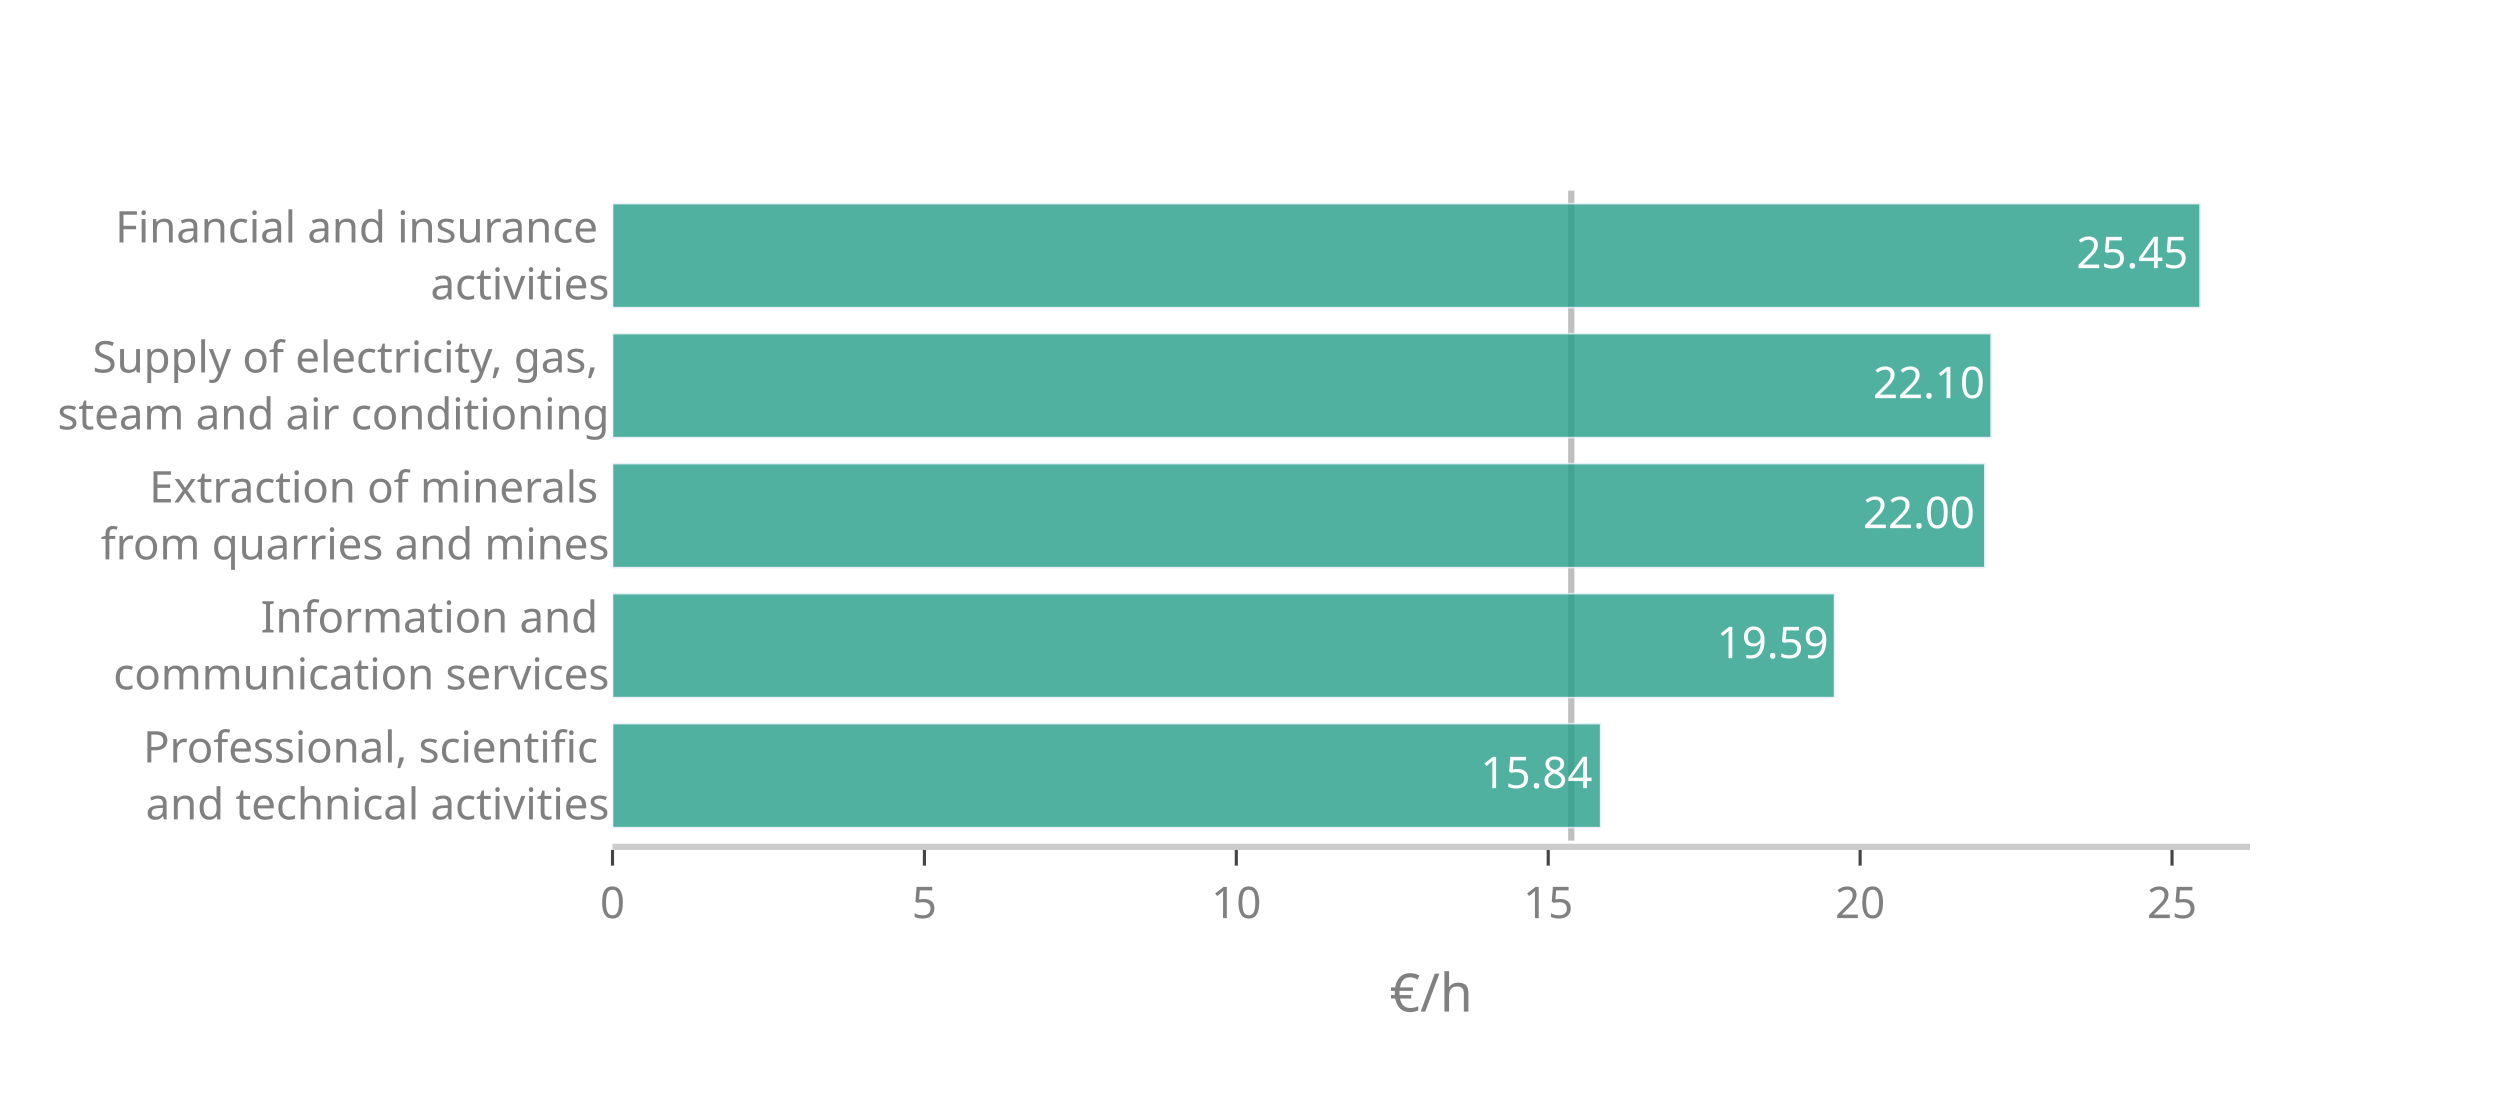
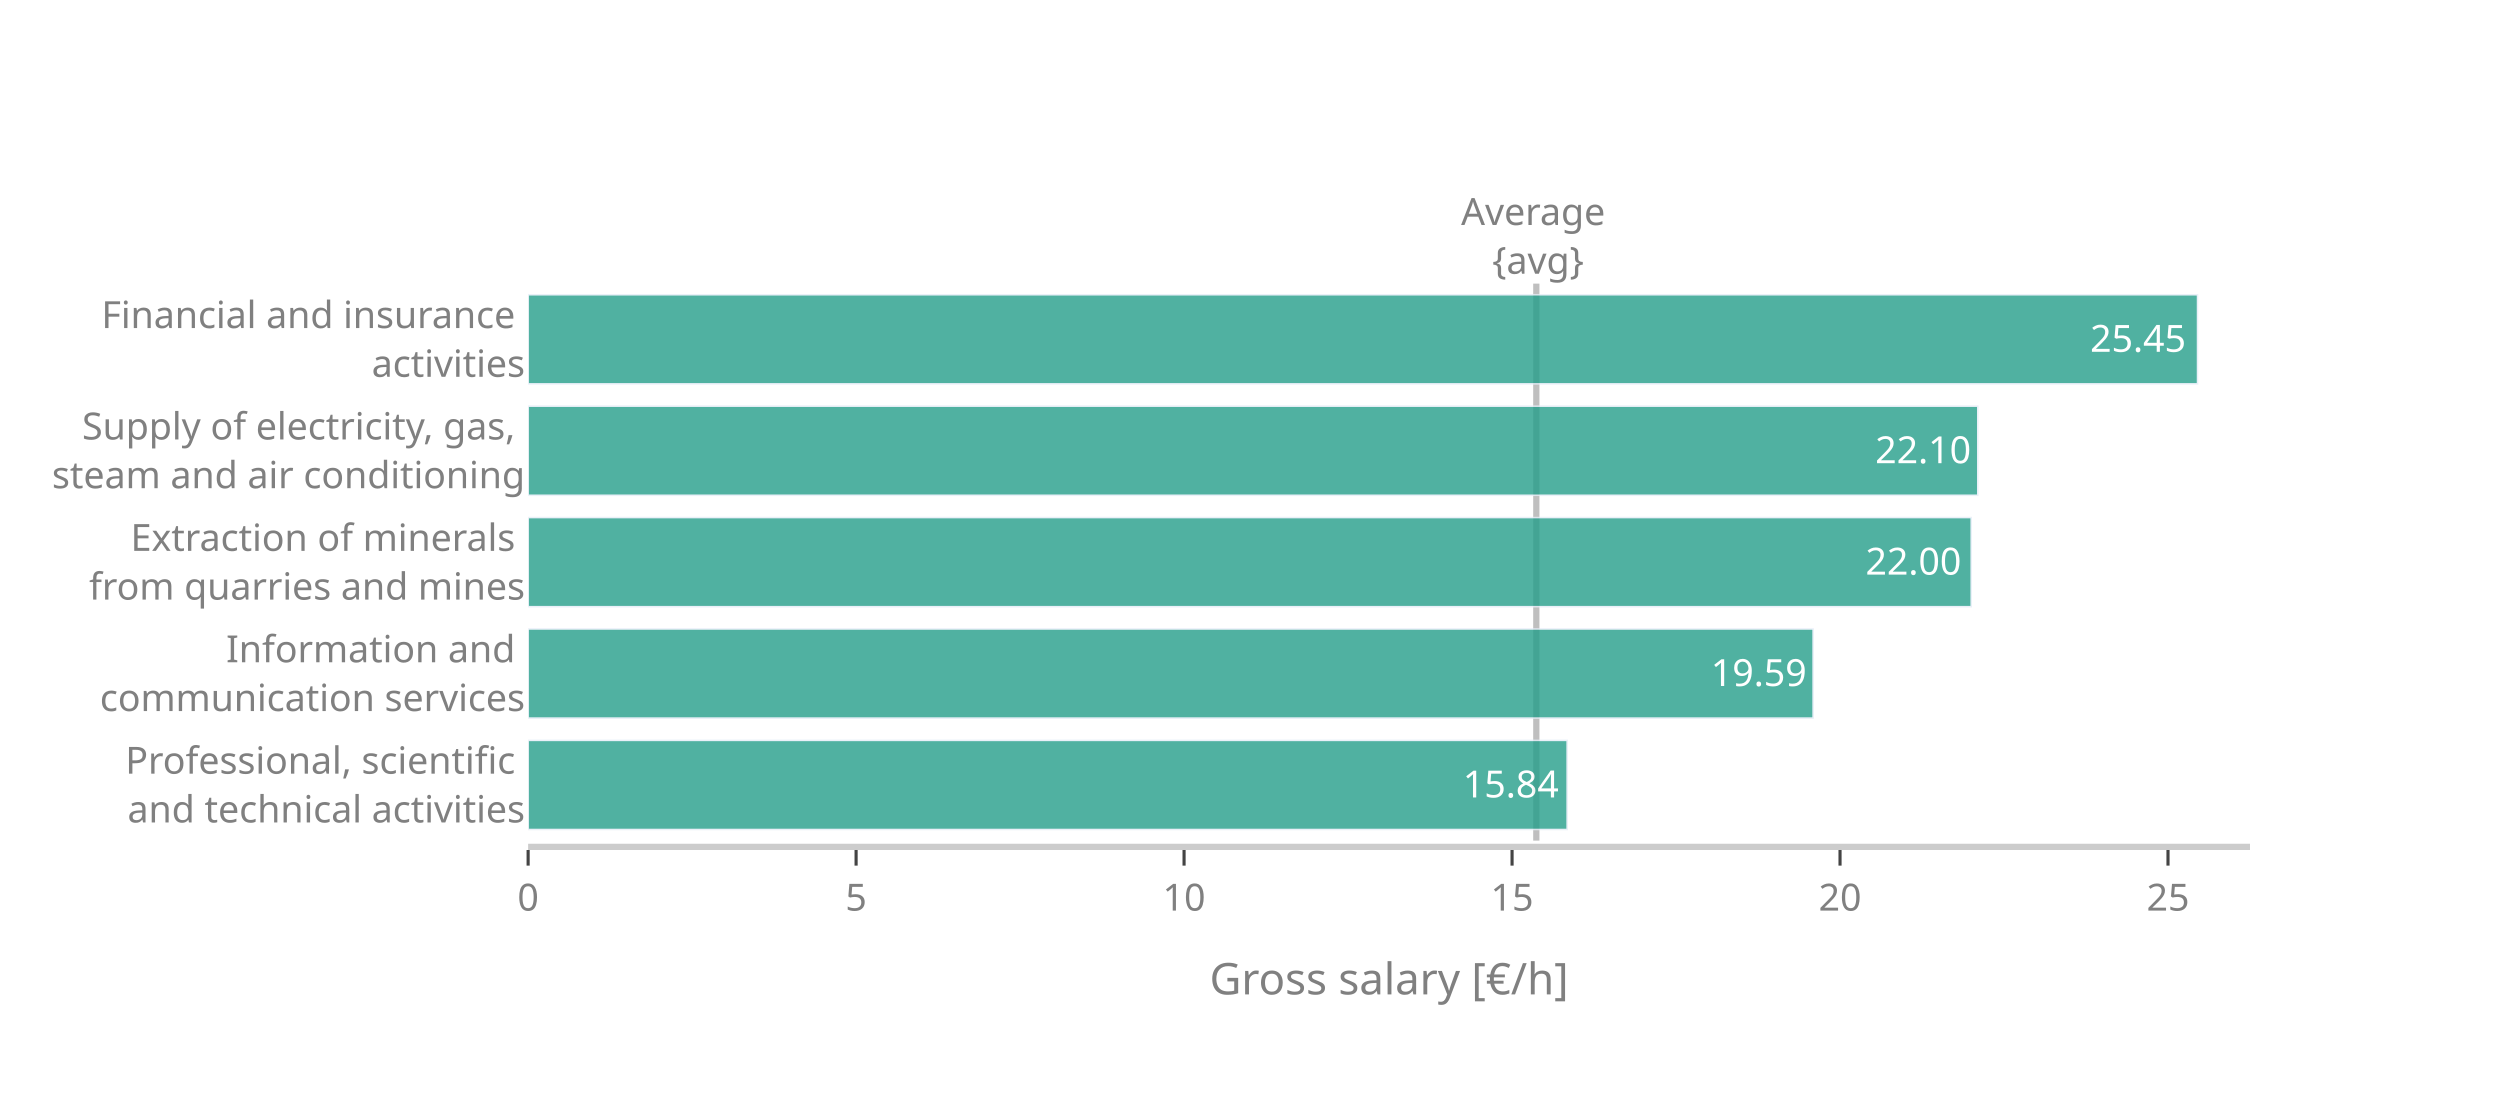
<svg xmlns="http://www.w3.org/2000/svg" class="main-svg" width="800" height="350" style="" viewBox="0 0 800 350">
  <rect x="0" y="0" width="800" height="350" style="fill: rgb(255, 255, 255); fill-opacity: 1;" />
-   <defs id="defs-821e5a">
+   <defs id="defs-86144c">
    <g class="clips">
-       <clipPath id="clip821e5axyplot" class="plotclip">
-         <rect width="524" height="210" />
+       <clipPath id="clip86144cxyplot" class="plotclip">
+         <rect width="551" height="210" />
      </clipPath>
-       <clipPath class="axesclip" id="clip821e5ax">
-         <rect x="196" y="0" width="524" height="350" />
+       <clipPath class="axesclip" id="clip86144cx">
+         <rect x="169" y="0" width="551" height="350" />
      </clipPath>
-       <clipPath class="axesclip" id="clip821e5ay">
+       <clipPath class="axesclip" id="clip86144cy">
        <rect x="0" y="60" width="800" height="210" />
      </clipPath>
-       <clipPath class="axesclip" id="clip821e5axy">
-         <rect x="196" y="60" width="524" height="210" />
+       <clipPath class="axesclip" id="clip86144cxy">
+         <rect x="169" y="60" width="551" height="210" />
      </clipPath>
    </g>
    <g class="gradients" />
    <g class="patterns" />
  </defs>
  <g class="bglayer" />
  <g class="layer-below">
    <g class="imagelayer" />
    <g class="shapelayer" />
  </g>
  <g class="cartesianlayer">
    <g class="subplot xy">
      <g class="layer-subplot">
        <g class="shapelayer">
-           <path data-index="0" fill-rule="evenodd" d="M502.81,269L502.81,61" clip-path="url(#clip821e5axy)" style="opacity: 0.5; stroke: rgb(128, 128, 128); stroke-opacity: 1; fill: rgb(0, 0, 0); fill-opacity: 0; stroke-width: 2px;" />
+           <path data-index="0" fill-rule="evenodd" d="M491.62,269L491.62,90.76" clip-path="url(#clip86144cxy)" style="opacity: 0.5; stroke: rgb(128, 128, 128); stroke-opacity: 1; fill: rgb(0, 0, 0); fill-opacity: 0; stroke-width: 2px;" />
        </g>
        <g class="imagelayer" />
      </g>
      <g class="gridlayer">
        <g class="x">
-           <path class="xgrid crisp" transform="translate(295.81,0)" d="M0,60v210" style="stroke: rgb(255, 255, 255); stroke-opacity: 1; stroke-width: 1px;" />
-           <path class="xgrid crisp" transform="translate(395.62,0)" d="M0,60v210" style="stroke: rgb(255, 255, 255); stroke-opacity: 1; stroke-width: 1px;" />
-           <path class="xgrid crisp" transform="translate(495.43,0)" d="M0,60v210" style="stroke: rgb(255, 255, 255); stroke-opacity: 1; stroke-width: 1px;" />
-           <path class="xgrid crisp" transform="translate(595.24,0)" d="M0,60v210" style="stroke: rgb(255, 255, 255); stroke-opacity: 1; stroke-width: 1px;" />
-           <path class="xgrid crisp" transform="translate(695.05,0)" d="M0,60v210" style="stroke: rgb(255, 255, 255); stroke-opacity: 1; stroke-width: 1px;" />
+           <path class="xgrid crisp" transform="translate(273.95,0)" d="M0,60v210" style="stroke: rgb(255, 255, 255); stroke-opacity: 1; stroke-width: 1px;" />
+           <path class="xgrid crisp" transform="translate(378.9,0)" d="M0,60v210" style="stroke: rgb(255, 255, 255); stroke-opacity: 1; stroke-width: 1px;" />
+           <path class="xgrid crisp" transform="translate(483.86,0)" d="M0,60v210" style="stroke: rgb(255, 255, 255); stroke-opacity: 1; stroke-width: 1px;" />
+           <path class="xgrid crisp" transform="translate(588.81,0)" d="M0,60v210" style="stroke: rgb(255, 255, 255); stroke-opacity: 1; stroke-width: 1px;" />
+           <path class="xgrid crisp" transform="translate(693.76,0)" d="M0,60v210" style="stroke: rgb(255, 255, 255); stroke-opacity: 1; stroke-width: 1px;" />
        </g>
        <g class="y" />
      </g>
      <g class="zerolinelayer">
-         <path class="xzl zl crisp" transform="translate(196,0)" d="M0,60v210" style="stroke: rgb(255, 255, 255); stroke-opacity: 1; stroke-width: 2px;" />
+         <path class="xzl zl crisp" transform="translate(169,0)" d="M0,60v210" style="stroke: rgb(255, 255, 255); stroke-opacity: 1; stroke-width: 2px;" />
      </g>
      <path class="xlines-below" />
      <path class="ylines-below" />
      <g class="overlines-below" />
      <g class="xaxislayer-below" />
      <g class="yaxislayer-below" />
      <g class="overaxes-below" />
-       <g class="plot" transform="translate(196,60)" clip-path="url(#clip821e5axyplot)">
+       <g class="plot" transform="translate(169,60)" clip-path="url(#clip86144cxyplot)">
        <g class="barlayer mlayer">
          <g class="trace bars" style="opacity: 0.8;">
            <g class="points">
              <g class="point">
-                 <path d="M0,204.84V171.56H316.2V204.84Z" style="vector-effect: non-scaling-stroke; opacity: 1; stroke-width: 0.5px; fill: rgb(36, 158, 137); fill-opacity: 1; stroke: rgb(229, 236, 246); stroke-opacity: 1;" />
-                 <text class="bartext bartext-inside" text-anchor="middle" data-notex="1" x="0" y="0" style="font-family: Bahnschrift; font-size: 14px; fill: rgb(255, 255, 255); fill-opacity: 1; white-space: pre;" transform="translate(295.6687,192.2)">15.84 </text>
+                 <path d="M0,205.44V176.92H332.49V205.44Z" style="vector-effect: non-scaling-stroke; opacity: 1; stroke-width: 0.5px; fill: rgb(36, 158, 137); fill-opacity: 1; stroke: rgb(229, 236, 246); stroke-opacity: 1;" />
+                 <text class="bartext bartext-inside" text-anchor="middle" data-notex="1" x="0" y="0" style="font-family: 'Bahnschrift Light'; font-size: 12px; fill: rgb(255, 255, 255); fill-opacity: 1; white-space: pre;" transform="translate(314.4588,195.18)">15.84 </text>
              </g>
              <g class="point">
-                 <path d="M0,163.24V129.96H391.05V163.24Z" style="vector-effect: non-scaling-stroke; opacity: 1; stroke-width: 0.5px; fill: rgb(36, 158, 137); fill-opacity: 1; stroke: rgb(229, 236, 246); stroke-opacity: 1;" />
-                 <text class="bartext bartext-inside" text-anchor="middle" data-notex="1" x="0" y="0" style="font-family: Bahnschrift; font-size: 14px; fill: rgb(255, 255, 255); fill-opacity: 1; white-space: pre;" transform="translate(371.2531,150.6)">19.59 </text>
+                 <path d="M0,169.79V141.27H411.2V169.79Z" style="vector-effect: non-scaling-stroke; opacity: 1; stroke-width: 0.5px; fill: rgb(36, 158, 137); fill-opacity: 1; stroke: rgb(229, 236, 246); stroke-opacity: 1;" />
+                 <text class="bartext bartext-inside" text-anchor="middle" data-notex="1" x="0" y="0" style="font-family: 'Bahnschrift Light'; font-size: 12px; fill: rgb(255, 255, 255); fill-opacity: 1; white-space: pre;" transform="translate(393.8094,159.53)">19.59 </text>
              </g>
              <g class="point">
-                 <path d="M0,121.64V88.36H439.16V121.64Z" style="vector-effect: non-scaling-stroke; opacity: 1; stroke-width: 0.5px; fill: rgb(36, 158, 137); fill-opacity: 1; stroke: rgb(229, 236, 246); stroke-opacity: 1;" />
-                 <text class="bartext bartext-inside" text-anchor="middle" data-notex="1" x="0" y="0" style="font-family: Bahnschrift; font-size: 14px; fill: rgb(255, 255, 255); fill-opacity: 1; white-space: pre;" transform="translate(418.0663,109)">22.00 </text>
+                 <path d="M0,134.14V105.62H461.79V134.14Z" style="vector-effect: non-scaling-stroke; opacity: 1; stroke-width: 0.5px; fill: rgb(36, 158, 137); fill-opacity: 1; stroke: rgb(229, 236, 246); stroke-opacity: 1;" />
+                 <text class="bartext bartext-inside" text-anchor="middle" data-notex="1" x="0" y="0" style="font-family: 'Bahnschrift Light'; font-size: 12px; fill: rgb(255, 255, 255); fill-opacity: 1; white-space: pre;" transform="translate(443.29,123.88)">22.00 </text>
              </g>
              <g class="point">
-                 <path d="M0,80.04V46.76H441.16V80.04Z" style="vector-effect: non-scaling-stroke; opacity: 1; stroke-width: 0.5px; fill: rgb(36, 158, 137); fill-opacity: 1; stroke: rgb(229, 236, 246); stroke-opacity: 1;" />
-                 <text class="bartext bartext-inside" text-anchor="middle" data-notex="1" x="0" y="0" style="font-family: Bahnschrift; font-size: 14px; fill: rgb(255, 255, 255); fill-opacity: 1; white-space: pre;" transform="translate(421.2694,67.4)">22.10 </text>
+                 <path d="M0,98.49V69.97H463.89V98.49Z" style="vector-effect: non-scaling-stroke; opacity: 1; stroke-width: 0.5px; fill: rgb(36, 158, 137); fill-opacity: 1; stroke: rgb(229, 236, 246); stroke-opacity: 1;" />
+                 <text class="bartext bartext-inside" text-anchor="middle" data-notex="1" x="0" y="0" style="font-family: 'Bahnschrift Light'; font-size: 12px; fill: rgb(255, 255, 255); fill-opacity: 1; white-space: pre;" transform="translate(446.4056,88.23)">22.10 </text>
              </g>
              <g class="point">
-                 <path d="M0,38.44V5.16H508.03V38.44Z" style="vector-effect: non-scaling-stroke; opacity: 1; stroke-width: 0.5px; fill: rgb(36, 158, 137); fill-opacity: 1; stroke: rgb(229, 236, 246); stroke-opacity: 1;" />
-                 <text class="bartext bartext-inside" text-anchor="middle" data-notex="1" x="0" y="0" style="font-family: Bahnschrift; font-size: 14px; fill: rgb(255, 255, 255); fill-opacity: 1; white-space: pre;" transform="translate(486.3425,25.8)">25.45 </text>
+                 <path d="M0,62.84V34.32H534.21V62.84Z" style="vector-effect: non-scaling-stroke; opacity: 1; stroke-width: 0.5px; fill: rgb(36, 158, 137); fill-opacity: 1; stroke: rgb(229, 236, 246); stroke-opacity: 1;" />
+                 <text class="bartext bartext-inside" text-anchor="middle" data-notex="1" x="0" y="0" style="font-family: 'Bahnschrift Light'; font-size: 12px; fill: rgb(255, 255, 255); fill-opacity: 1; white-space: pre;" transform="translate(515.1788,52.58)">25.45 </text>
              </g>
            </g>
          </g>
        </g>
      </g>
      <g class="overplot" />
-       <path class="xlines-above crisp" d="M196,271H720" style="fill: none; stroke-width: 2px; stroke: rgb(204, 204, 204); stroke-opacity: 1;" />
+       <path class="xlines-above crisp" d="M169,271H720" style="fill: none; stroke-width: 2px; stroke: rgb(204, 204, 204); stroke-opacity: 1;" />
      <path class="ylines-above crisp" d="M0,0" style="fill: none;" />
      <g class="overlines-above" />
      <g class="xaxislayer-above">
-         <path class="xtick ticks crisp" d="M0,272v5" transform="translate(196,0)" style="stroke: rgb(68, 68, 68); stroke-opacity: 1; stroke-width: 1px;" />
-         <path class="xtick ticks crisp" d="M0,272v5" transform="translate(295.81,0)" style="stroke: rgb(68, 68, 68); stroke-opacity: 1; stroke-width: 1px;" />
-         <path class="xtick ticks crisp" d="M0,272v5" transform="translate(395.62,0)" style="stroke: rgb(68, 68, 68); stroke-opacity: 1; stroke-width: 1px;" />
-         <path class="xtick ticks crisp" d="M0,272v5" transform="translate(495.43,0)" style="stroke: rgb(68, 68, 68); stroke-opacity: 1; stroke-width: 1px;" />
-         <path class="xtick ticks crisp" d="M0,272v5" transform="translate(595.24,0)" style="stroke: rgb(68, 68, 68); stroke-opacity: 1; stroke-width: 1px;" />
-         <path class="xtick ticks crisp" d="M0,272v5" transform="translate(695.05,0)" style="stroke: rgb(68, 68, 68); stroke-opacity: 1; stroke-width: 1px;" />
+         <path class="xtick ticks crisp" d="M0,272v5" transform="translate(169,0)" style="stroke: rgb(68, 68, 68); stroke-opacity: 1; stroke-width: 1px;" />
+         <path class="xtick ticks crisp" d="M0,272v5" transform="translate(273.95,0)" style="stroke: rgb(68, 68, 68); stroke-opacity: 1; stroke-width: 1px;" />
+         <path class="xtick ticks crisp" d="M0,272v5" transform="translate(378.9,0)" style="stroke: rgb(68, 68, 68); stroke-opacity: 1; stroke-width: 1px;" />
+         <path class="xtick ticks crisp" d="M0,272v5" transform="translate(483.86,0)" style="stroke: rgb(68, 68, 68); stroke-opacity: 1; stroke-width: 1px;" />
+         <path class="xtick ticks crisp" d="M0,272v5" transform="translate(588.81,0)" style="stroke: rgb(68, 68, 68); stroke-opacity: 1; stroke-width: 1px;" />
+         <path class="xtick ticks crisp" d="M0,272v5" transform="translate(693.76,0)" style="stroke: rgb(68, 68, 68); stroke-opacity: 1; stroke-width: 1px;" />
        <g class="xtick">
-           <text text-anchor="middle" x="0" y="293.8" transform="translate(196,0)" style="font-family: Bahnschrift; font-size: 14px; fill: rgb(128, 128, 128); fill-opacity: 1; white-space: pre; opacity: 1;">0</text>
+           <text text-anchor="middle" x="0" y="291.4" transform="translate(169,0)" style="font-family: 'Bahnschrift Light'; font-size: 12px; fill: rgb(128, 128, 128); fill-opacity: 1; white-space: pre; opacity: 1;">0</text>
        </g>
        <g class="xtick">
-           <text text-anchor="middle" x="0" y="293.8" style="font-family: Bahnschrift; font-size: 14px; fill: rgb(128, 128, 128); fill-opacity: 1; white-space: pre; opacity: 1;" transform="translate(295.81,0)">5</text>
+           <text text-anchor="middle" x="0" y="291.4" style="font-family: 'Bahnschrift Light'; font-size: 12px; fill: rgb(128, 128, 128); fill-opacity: 1; white-space: pre; opacity: 1;" transform="translate(273.95,0)">5</text>
        </g>
        <g class="xtick">
-           <text text-anchor="middle" x="0" y="293.8" style="font-family: Bahnschrift; font-size: 14px; fill: rgb(128, 128, 128); fill-opacity: 1; white-space: pre; opacity: 1;" transform="translate(395.62,0)">10</text>
+           <text text-anchor="middle" x="0" y="291.4" style="font-family: 'Bahnschrift Light'; font-size: 12px; fill: rgb(128, 128, 128); fill-opacity: 1; white-space: pre; opacity: 1;" transform="translate(378.9,0)">10</text>
        </g>
        <g class="xtick">
-           <text text-anchor="middle" x="0" y="293.8" style="font-family: Bahnschrift; font-size: 14px; fill: rgb(128, 128, 128); fill-opacity: 1; white-space: pre; opacity: 1;" transform="translate(495.43,0)">15</text>
+           <text text-anchor="middle" x="0" y="291.4" style="font-family: 'Bahnschrift Light'; font-size: 12px; fill: rgb(128, 128, 128); fill-opacity: 1; white-space: pre; opacity: 1;" transform="translate(483.86,0)">15</text>
        </g>
        <g class="xtick">
-           <text text-anchor="middle" x="0" y="293.8" style="font-family: Bahnschrift; font-size: 14px; fill: rgb(128, 128, 128); fill-opacity: 1; white-space: pre; opacity: 1;" transform="translate(595.24,0)">20</text>
+           <text text-anchor="middle" x="0" y="291.4" style="font-family: 'Bahnschrift Light'; font-size: 12px; fill: rgb(128, 128, 128); fill-opacity: 1; white-space: pre; opacity: 1;" transform="translate(588.81,0)">20</text>
        </g>
        <g class="xtick">
-           <text text-anchor="middle" x="0" y="293.8" style="font-family: Bahnschrift; font-size: 14px; fill: rgb(128, 128, 128); fill-opacity: 1; white-space: pre; opacity: 1;" transform="translate(695.05,0)">25</text>
+           <text text-anchor="middle" x="0" y="291.4" style="font-family: 'Bahnschrift Light'; font-size: 12px; fill: rgb(128, 128, 128); fill-opacity: 1; white-space: pre; opacity: 1;" transform="translate(693.76,0)">25</text>
        </g>
      </g>
      <g class="yaxislayer-above">
        <g class="ytick">
-           <text text-anchor="end" x="195" y="4.9" transform="translate(0,248.2)translate(0,-9.1)" style="font-family: Bahnschrift; font-size: 14px; fill: rgb(128, 128, 128); fill-opacity: 1; white-space: pre; opacity: 1;">
-             <tspan class="line" dy="0em" x="195" y="4.9">Professional, scientific  </tspan>
-             <tspan class="line" dy="1.3em" x="195" y="4.9">and technical activities  </tspan>
+           <text text-anchor="end" x="168" y="4.2" transform="translate(0,251.18)translate(0,-7.8)" style="font-family: 'Bahnschrift Light'; font-size: 12px; fill: rgb(128, 128, 128); fill-opacity: 1; white-space: pre; opacity: 1;">
+             <tspan class="line" dy="0em" x="168" y="4.2">Professional, scientific  </tspan>
+             <tspan class="line" dy="1.3em" x="168" y="4.2">and technical activities  </tspan>
          </text>
        </g>
        <g class="ytick">
-           <text text-anchor="end" x="195" y="4.9" transform="translate(0,206.6)translate(0,-9.1)" style="font-family: Bahnschrift; font-size: 14px; fill: rgb(128, 128, 128); fill-opacity: 1; white-space: pre; opacity: 1;">
-             <tspan class="line" dy="0em" x="195" y="4.9">Information and  </tspan>
-             <tspan class="line" dy="1.3em" x="195" y="4.9">      communication services  </tspan>
+           <text text-anchor="end" x="168" y="4.2" transform="translate(0,215.53)translate(0,-7.8)" style="font-family: 'Bahnschrift Light'; font-size: 12px; fill: rgb(128, 128, 128); fill-opacity: 1; white-space: pre; opacity: 1;">
+             <tspan class="line" dy="0em" x="168" y="4.2">Information and  </tspan>
+             <tspan class="line" dy="1.3em" x="168" y="4.2">      communication services  </tspan>
          </text>
        </g>
        <g class="ytick">
-           <text text-anchor="end" x="195" y="4.9" transform="translate(0,165)translate(0,-9.1)" style="font-family: Bahnschrift; font-size: 14px; fill: rgb(128, 128, 128); fill-opacity: 1; white-space: pre; opacity: 1;">
-             <tspan class="line" dy="0em" x="195" y="4.9">Extraction of minerals  </tspan>
-             <tspan class="line" dy="1.3em" x="195" y="4.9">from quarries and mines  </tspan>
+           <text text-anchor="end" x="168" y="4.2" transform="translate(0,179.88)translate(0,-7.8)" style="font-family: 'Bahnschrift Light'; font-size: 12px; fill: rgb(128, 128, 128); fill-opacity: 1; white-space: pre; opacity: 1;">
+             <tspan class="line" dy="0em" x="168" y="4.2">Extraction of minerals  </tspan>
+             <tspan class="line" dy="1.3em" x="168" y="4.2">from quarries and mines  </tspan>
          </text>
        </g>
        <g class="ytick">
-           <text text-anchor="end" x="195" y="4.9" transform="translate(0,123.4)translate(0,-9.1)" style="font-family: Bahnschrift; font-size: 14px; fill: rgb(128, 128, 128); fill-opacity: 1; white-space: pre; opacity: 1;">
-             <tspan class="line" dy="0em" x="195" y="4.9">Supply of electricity, gas,  </tspan>
-             <tspan class="line" dy="1.3em" x="195" y="4.9">steam and air conditioning  </tspan>
+           <text text-anchor="end" x="168" y="4.2" transform="translate(0,144.23)translate(0,-7.8)" style="font-family: 'Bahnschrift Light'; font-size: 12px; fill: rgb(128, 128, 128); fill-opacity: 1; white-space: pre; opacity: 1;">
+             <tspan class="line" dy="0em" x="168" y="4.2">Supply of electricity, gas,  </tspan>
+             <tspan class="line" dy="1.3em" x="168" y="4.2">steam and air conditioning  </tspan>
          </text>
        </g>
        <g class="ytick">
-           <text text-anchor="end" x="195" y="4.9" transform="translate(0,81.8)translate(0,-9.1)" style="font-family: Bahnschrift; font-size: 14px; fill: rgb(128, 128, 128); fill-opacity: 1; white-space: pre; opacity: 1;">
-             <tspan class="line" dy="0em" x="195" y="4.9">Financial and insurance  </tspan>
-             <tspan class="line" dy="1.3em" x="195" y="4.9">activities  </tspan>
+           <text text-anchor="end" x="168" y="4.2" transform="translate(0,108.58)translate(0,-7.8)" style="font-family: 'Bahnschrift Light'; font-size: 12px; fill: rgb(128, 128, 128); fill-opacity: 1; white-space: pre; opacity: 1;">
+             <tspan class="line" dy="0em" x="168" y="4.2">Financial and insurance  </tspan>
+             <tspan class="line" dy="1.3em" x="168" y="4.2">activities  </tspan>
          </text>
        </g>
      </g>
      <g class="overaxes-above" />
    </g>
  </g>
  <g class="polarlayer" />
  <g class="ternarylayer" />
  <g class="geolayer" />
  <g class="funnelarealayer" />
  <g class="pielayer" />
  <g class="iciclelayer" />
  <g class="treemaplayer" />
  <g class="sunburstlayer" />
  <g class="glimages" />
-   <defs id="topdefs-821e5a">
+   <defs id="topdefs-86144c">
    <g class="clips" />
  </defs>
  <g class="layer-above">
    <g class="imagelayer" />
    <g class="shapelayer" />
  </g>
  <g class="infolayer">
    <g class="g-gtitle" />
    <g class="g-xtitle">
-       <text class="xtitle" x="458" y="323.712" text-anchor="middle" style="font-family: Bahnschrift; font-size: 17px; fill: rgb(128, 128, 128); opacity: 1; font-weight: normal; white-space: pre;">€/h</text>
+       <text class="xtitle" x="444.5" y="318.206" text-anchor="middle" style="font-family: 'Bahnschrift Light'; font-size: 14px; fill: rgb(128, 128, 128); opacity: 1; font-weight: normal; white-space: pre;">Gross salary [€/h]</text>
    </g>
    <g class="g-ytitle" />
+     <g class="annotation" data-index="0" style="opacity: 1;">
+       <g class="annotation-text-g" transform="rotate(0,491.62,76.5)">
+         <g class="cursor-pointer" transform="translate(467,60)">
+           <rect class="bg" x="0.5" y="0.5" width="48" height="32" style="stroke-width: 1px; stroke: rgb(0, 0, 0); stroke-opacity: 0; fill: rgb(0, 0, 0); fill-opacity: 0;" />
+           <text class="annotation-text" text-anchor="middle" x="25.172" y="12" style="font-family: 'Bahnschrift Light'; font-size: 12px; fill: rgb(128, 128, 128); fill-opacity: 1; white-space: pre;">
+             <tspan class="line" dy="0em" x="25.172" y="12">Average</tspan>
+             <tspan class="line" dy="1.3em" x="25.172" y="12">{avg}</tspan>
+           </text>
+         </g>
+       </g>
+     </g>
  </g>
</svg>
